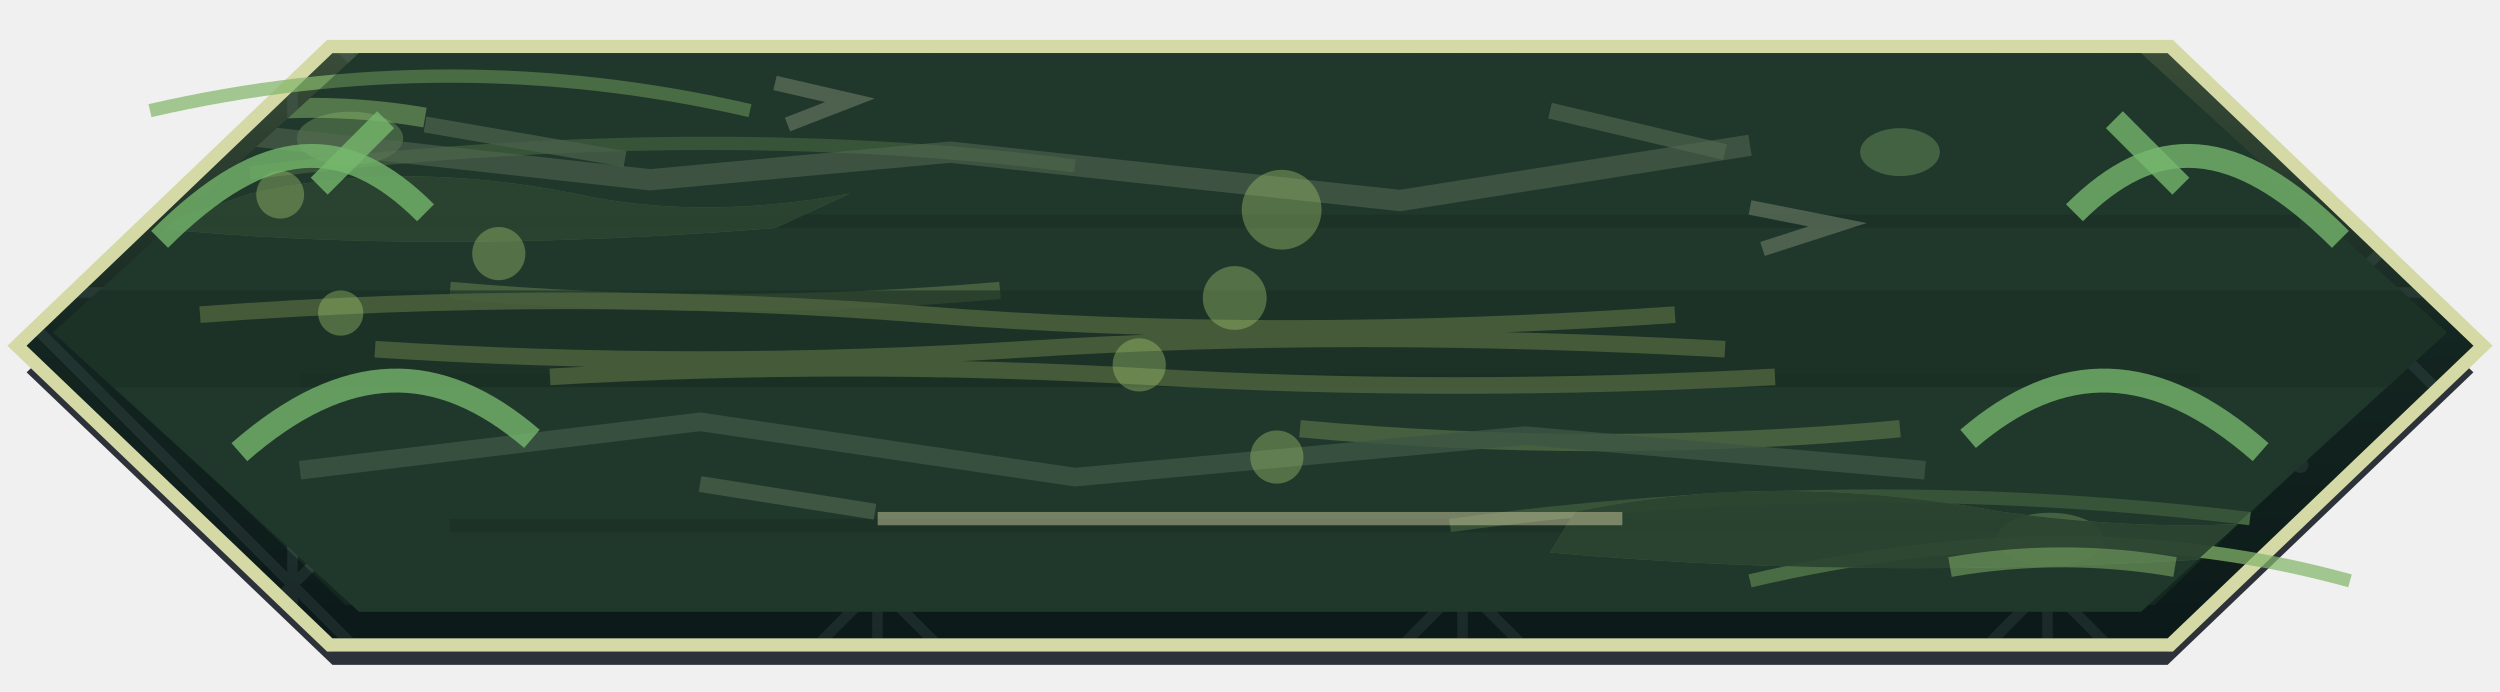
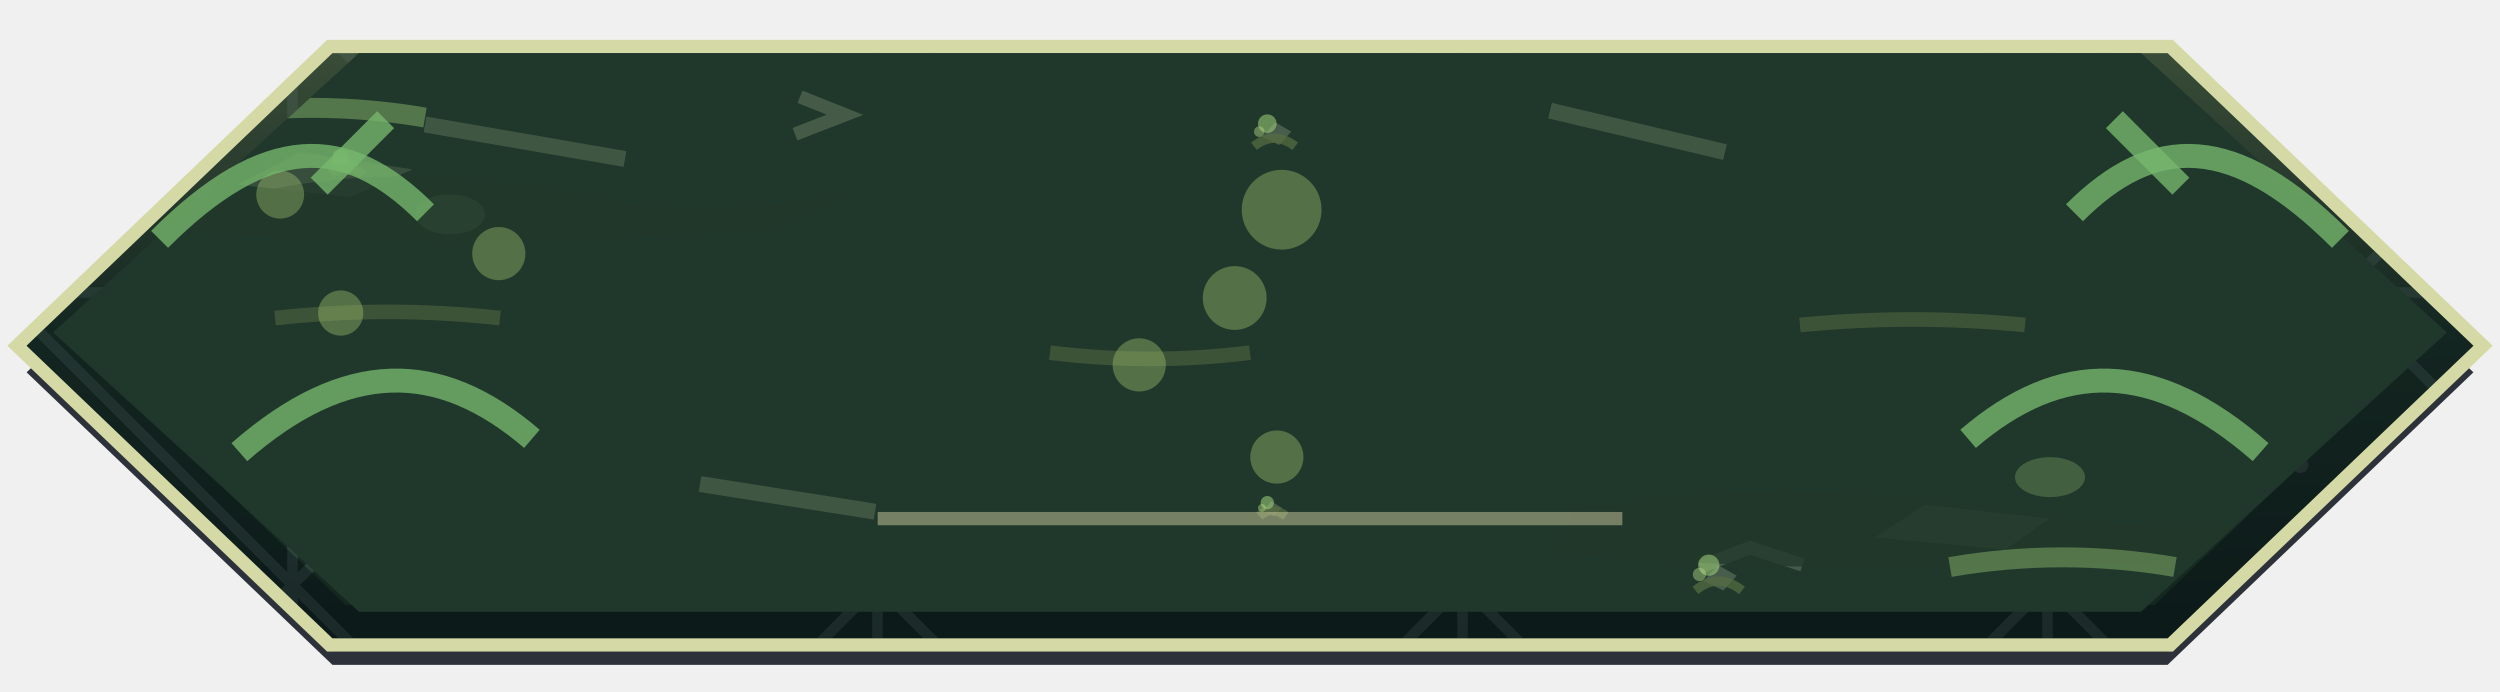
<svg xmlns="http://www.w3.org/2000/svg" width="376" height="104" viewBox="0 0 188 52" role="img" aria-label="M7 secondary-hex-button pressed" data-style="m11-enchanted-forest@0.1.0" data-geometry-shape="wide-hexagon" data-corner-radius="2" data-end-cap-depth="23">
  <defs>
    <linearGradient id="m11-secondary-hex-button-188x52-pressed-plate" x1="0" y1="0" x2="0" y2="1">
      <stop offset="0" stop-color="#5C7650" />
      <stop offset=".48" stop-color="#20382B" />
      <stop offset="1" stop-color="#13251E" />
    </linearGradient>
    <linearGradient id="m11-secondary-hex-button-188x52-pressed-primary" x1="0" y1="0" x2="0" y2="1">
      <stop offset="0" stop-color="#F1E8C8" />
      <stop offset=".45" stop-color="#66D9B2" />
      <stop offset="1" stop-color="#2A856F" />
    </linearGradient>
    <linearGradient id="m11-secondary-hex-button-188x52-pressed-energy" x1="0" y1="0" x2="1" y2="0">
      <stop offset="0" stop-color="#B8E0A5" stop-opacity="0" />
      <stop offset=".5" stop-color="#B8E0A5" stop-opacity=".86" />
      <stop offset="1" stop-color="#B8E0A5" stop-opacity="0" />
    </linearGradient>
    <pattern id="m11-secondary-hex-button-188x52-pressed-grain" width="28" height="28" patternUnits="userSpaceOnUse">
      <circle cx="5" cy="7" r=".6" fill="#FFFFFF" fill-opacity=".12" />
      <circle cx="20" cy="15" r=".45" fill="#061321" fill-opacity=".2" />
    </pattern>
    <pattern id="m11-secondary-hex-button-188x52-pressed-plate-pattern" width="44" height="44" patternUnits="userSpaceOnUse">
      <path d="M0 22H44M22 0V44M0 22L22 0 44 22 22 44Z" fill="none" stroke="#D8FBFF" stroke-opacity=".12" stroke-width=".8" />
    </pattern>
    <mask id="m11-secondary-hex-button-188x52-pressed-mask">
      <path d="M25 4H163L186 26L163 48H25L2 26Z" fill="white" />
    </mask>
  </defs>
  <g opacity="1">
    <g id="m11-secondary-hex-button-188x52-pressed-outer-shadow" data-layer="outer-shadow" transform="translate(0 2)">
      <path d="M25 4H163L186 26L163 48H25L2 26Z" fill="#020812" opacity=".82" />
    </g>
    <g id="m11-secondary-hex-button-188x52-pressed-connected-depth" data-layer="connected-depth" transform="translate(0 1)">
      <path d="M25 4H163L186 26L163 48H25L2 26Z" fill="#071522" opacity=".9" />
    </g>
    <g id="m11-secondary-hex-button-188x52-pressed-outer-frame" data-layer="outer-frame">
      <path d="M25 4H163L186 26L163 48H25L2 26Z" fill="#071421" stroke="#D4D9A6" stroke-width="2" stroke-linejoin="miter" />
    </g>
    <g id="m11-secondary-hex-button-188x52-pressed-inner-plate-fill" data-layer="inner-plate-fill">
      <path d="M25 4H163L186 26L163 48H25L2 26Z" fill="url(#m11-secondary-hex-button-188x52-pressed-plate)" />
    </g>
    <g id="m11-secondary-hex-button-188x52-pressed-surface-grain" data-layer="surface-grain" data-material-source="m8-ice-grain" mask="url(#m11-secondary-hex-button-188x52-pressed-mask)">
      <rect width="188" height="52" fill="url(#m11-secondary-hex-button-188x52-pressed-grain)" />
    </g>
    <g id="m11-secondary-hex-button-188x52-pressed-surface-pattern" data-layer="surface-pattern" data-material-source="m8-crystal-facet-pattern" mask="url(#m11-secondary-hex-button-188x52-pressed-mask)">
      <rect width="188" height="52" fill="url(#m11-secondary-hex-button-188x52-pressed-plate-pattern)" />
    </g>
    <g id="m11-secondary-hex-button-188x52-pressed-side-bevel-shade" data-layer="side-bevel-shade" mask="url(#m11-secondary-hex-button-188x52-pressed-mask)">
      <path d="M25 4H163L186 26L163 48H25L2 26Z" fill="none" stroke="#020812" stroke-opacity=".38" stroke-width="5" />
    </g>
    <g id="m11-secondary-hex-button-188x52-pressed-top-bevel-highlight" data-layer="top-bevel-highlight" mask="url(#m11-secondary-hex-button-188x52-pressed-mask)">
      <path d="M33 10H155" stroke="#FFFFFF" stroke-opacity=".55" stroke-width="3" stroke-linecap="square" />
    </g>
    <g id="m11-secondary-hex-button-188x52-pressed-cold-edge-accent" data-layer="cold-edge-accent" data-material-source="m8-cold-edge-accent" mask="url(#m11-secondary-hex-button-188x52-pressed-mask)">
      <rect x="23" y="8" width="142" height="8" fill="url(#m11-secondary-hex-button-188x52-pressed-energy)" />
    </g>
    <g id="m11-secondary-hex-button-188x52-pressed-ornament-decal" data-layer="ornament-decal" data-material-source="m7-ornament-marks" mask="url(#m11-secondary-hex-button-188x52-pressed-mask)">
      <path d="M31 39h16M141 39h16" stroke="#E6FCFF" stroke-opacity=".5" stroke-width="2" />
    </g>
    <g id="m11-secondary-hex-button-material-stack" data-layer="forest-material-stack" data-material-families="weathered-stone,dark-wood,moss-lichen">
      <path d="M27 4H161L184 25L161 46H27L4 25Z" fill="#20382B" />
-       <path d="M15.04 16.64H172.96M22.56 28.6H165.44M33.84 39.52H154.16" stroke="#182E24" stroke-width="1" stroke-opacity=".82" />
-       <path d="M18.8 13Q52.64 8.84 80.84 12.48M109.04 39.52Q139.12 35.36 169.2 39" fill="none" stroke="#4D6E45" stroke-width="1" stroke-opacity=".9" />
-       <path d="M11.28 8.32Q33.84 3.12 56.4 8.32M131.6 43.68Q156.04 37.96 176.72 43.68" fill="none" stroke="#84B66A" stroke-width="1" stroke-opacity=".72" />
    </g>
-     <g id="m11-secondary-hex-button-material-detail" data-layer="forest-material-detail" data-material-channels="stone-chips,wood-grain,moss-mask">
+     <g id="m11-secondary-hex-button-material-detail" data-layer="forest-material-detail" data-material-channels="stone-chips,wood-grain,moss-mask" data-detail-scale="component">
      <path d="M31.96 9.36l15.04 2.6M116.56 8.32l13.16 3.12M52.64 36.4l13.16 2.08" stroke="#6B8063" stroke-width="1.2" stroke-opacity=".72" />
-       <path d="M33.84 21.84q20.68 1.82 41.36 0M97.76 32.24q22.56 2.08 45.12 0" fill="none" stroke="#789356" stroke-width="1.3" stroke-opacity=".75" />
-       <g fill="#9BCB78" fill-opacity=".5">
-         <ellipse cx="26.32" cy="10.4" rx="4" ry="2" />
-         <ellipse cx="154.16" cy="40.56" rx="4" ry="2" />
-         <ellipse cx="142.88" cy="11.44" rx="3" ry="1.8" />
-       </g>
    </g>
    <g id="m11-secondary-hex-button-material-face-depth" data-layer="forest-material-face-depth" data-material-source="shared-face-geometry">
      <clipPath id="m11-secondary-hex-button-face-clip">
        <path d="M27 4H161L184 25L161 46H27L4 25Z" />
      </clipPath>
      <g clip-path="url(#m11-secondary-hex-button-face-clip)">
        <g data-layer="forest-weathered-stone">
-           <path d="M11.28 9.36l37.6 4.16 22.56 -2.08 33.84 3.64 26.32 -4.16" fill="none" stroke="#7C8D70" stroke-width="1.6" stroke-opacity=".55" />
-           <path d="M22.56 35.36l30.08 -3.64 28.2 4.16 33.84 -3.12 30.08 2.6" fill="none" stroke="#526B56" stroke-width="1.4" stroke-opacity=".8" />
-           <path d="M58.28 6.24l5.64 1.3 -4.7 1.82M131.6 15.6l6.58 1.3 -5.64 1.82" fill="none" stroke="#9BA687" stroke-width="1.1" stroke-opacity=".65" />
+           <path d="M22.56 11.44l8.46 1.3 -4.7 2.08 -8.46 -0.936ZM144.76 37.96l9.4 1.04 -3.384 2.34 -9.776 -0.936Z" fill="#7C8D70" fill-opacity=".45" />
+           <path d="M60.16 7.28l3.384 1.352 -3.76 1.456M127.84 42.64l3.76 -1.456 3.948 1.3" fill="none" stroke="#9BA687" stroke-width="1" stroke-opacity=".55" />
        </g>
        <g data-layer="forest-dark-wood-grain">
-           <path d="M0 21.84H188V29.12H0Z" fill="#17291F" fill-opacity=".62" />
-           <path d="M15.04 23.66q28.2 -2.08 54.52 0t56.4 0M28.2 26.26q24.44 1.56 48.88 0t52.64 0M41.36 28.34q22.56 -1.3 45.12 0t47 0" fill="none" stroke="#72854C" stroke-width="1.25" stroke-opacity=".8" />
+           <path d="M20.68 23.92q8.46 -0.936 16.92 0M78.96 26.52q7.52 0.936 15.04 0M135.36 24.44q8.46 -0.832 16.92 0" fill="none" stroke="#72854C" stroke-width="1.1" stroke-opacity=".62" />
        </g>
-         <g data-layer="forest-moss-growth-mask" fill="#9BCB78" fill-opacity=".62">
-           <path d="M18.8 14.56q11.28 -2.6 24.44 0q9.4 2.08 20.68 -.01l-5.64 2.6q-26.32 2.08 -47 -.02Z" />
-           <path d="M118.44 38.48q15.04 -3.12 31.96 -.01q15.04 2.08 26.32 -.03l-3.76 3.12q-30.08 2.34 -56.4 -.01Z" />
+         <g data-layer="forest-moss-growth-mask" fill="#9BCB78" fill-opacity=".48">
+           <ellipse cx="33.84" cy="16.12" rx="2.632" ry="1.5" />
+           <ellipse cx="154.16" cy="35.88" rx="2.632" ry="1.5" />
        </g>
      </g>
    </g>
    <g id="m11-secondary-hex-button-material-restraint" data-layer="forest-material-restraint" data-restraint="edge-anchored-low-opacity">
      <clipPath id="m11-secondary-hex-button-restraint-clip">
        <path d="M27 4H161L184 25L161 46H27L4 25Z" />
      </clipPath>
      <g clip-path="url(#m11-secondary-hex-button-restraint-clip)">
        <path d="M0 0H188V52H0Z" fill="#20382B" fill-opacity=".42" />
        <g data-layer="forest-moss-edge-anchor" fill="#20382B" fill-opacity=".78">
          <path d="M18.8 14.56q11.28 -2.6 24.44 0q9.4 2.08 20.68 -.01l-5.64 2.6q-26.32 2.08 -47 -.02Z" />
          <path d="M118.44 38.48q15.04 -3.12 31.96 -.01q15.04 2.08 26.32 -.03l-3.76 3.12q-30.08 2.34 -56.4 -.01Z" />
        </g>
        <path d="M15.04 8.84q8.46 -1.456 16.92 0M146.64 42.64q8.46 -1.456 16.92 0" fill="none" stroke="#9BCB78" stroke-width="1.5" stroke-opacity=".42" />
+       </g>
+     </g>
+     <g id="m11-secondary-hex-button-authored-material-clusters" data-layer="forest-authored-material-clusters" data-variation-seed="51731" data-cluster-count="4" data-cluster-scale="component">
+       <clipPath id="m11-secondary-hex-button-cluster-clip">
+         <path d="M27 4H161L184 25L161 46H27L4 25Z" />
+       </clipPath>
+       <g clip-path="url(#m11-secondary-hex-button-cluster-clip)">
+         <g data-layer="forest-authored-cluster" data-material-families="stone,wood,moss" transform="translate(96.2 10.0)">
+           <path d="M-1.3 0.3l1.0 -1.1l1.2 0.7l-0.9 1.0Z" fill="#71806A" fill-opacity=".52" />
+           <path d="M-1.9 1.0q1.5 -1.2 3.1 0" fill="none" stroke="#566D42" stroke-width="0.7" stroke-opacity=".72" />
+           <circle cx="-0.9" cy="-0.7" r="0.7" fill="#9BCB78" fill-opacity=".58" />
+           <circle cx="-1.5" cy="-0.1" r="0.4" fill="#B5D887" fill-opacity=".45" />
+         </g>
+         <g data-layer="forest-authored-cluster" data-material-families="stone,wood,moss" transform="translate(26.3 12.3)">
+           <path d="M-1.0 0.3l0.8 -0.8l0.9 0.6l-0.7 0.8Z" fill="#71806A" fill-opacity=".52" />
+           <path d="M-1.4 0.8q1.1 -0.9 2.4 0" fill="none" stroke="#566D42" stroke-width="0.7" stroke-opacity=".72" />
+           <circle cx="-0.7" cy="-0.5" r="0.6" fill="#9BCB78" fill-opacity=".58" />
+           <circle cx="-1.2" cy="-0.1" r="0.3" fill="#B5D887" fill-opacity=".45" />
+         </g>
+         <g data-layer="forest-authored-cluster" data-material-families="stone,wood,moss" transform="translate(95.9 38.2)">
+           <path d="M-0.9 0.2l0.6 -0.7l0.8 0.5l-0.6 0.6Z" fill="#71806A" fill-opacity=".52" />
+           <path d="M-1.2 0.6q0.9 -0.8 2.0 0" fill="none" stroke="#566D42" stroke-width="0.7" stroke-opacity=".72" />
+           <circle cx="-0.6" cy="-0.4" r="0.5" fill="#9BCB78" fill-opacity=".58" />
+           <circle cx="-1.0" cy="-0.0" r="0.3" fill="#B5D887" fill-opacity=".45" />
+         </g>
+         <g data-layer="forest-authored-cluster" data-material-families="stone,wood,moss" transform="translate(129.6 43.3)">
+           <path d="M-1.5 0.4l1.1 -1.2l1.4 0.8l-1.0 1.1Z" fill="#71806A" fill-opacity=".52" />
+           <path d="M-2.1 1.1q1.7 -1.4 3.5 0" fill="none" stroke="#566D42" stroke-width="0.7" stroke-opacity=".72" />
+           <circle cx="-1.1" cy="-0.8" r="0.8" fill="#9BCB78" fill-opacity=".58" />
+           <circle cx="-1.8" cy="-0.1" r="0.5" fill="#B5D887" fill-opacity=".45" />
+         </g>
      </g>
    </g>
    <g id="m11-secondary-hex-button-moss-variation" data-layer="forest-variation" data-variation-seed="51731" data-variation-baseline="false" fill="#A6CC72" fill-opacity=".38">
      <circle cx="96.38" cy="15.77" r="3.0" />
      <circle cx="92.85" cy="22.41" r="2.4" />
      <circle cx="21.07" cy="14.64" r="1.8" />
      <circle cx="37.51" cy="19.07" r="2.0" />
      <circle cx="85.67" cy="27.44" r="2.0" />
      <circle cx="96.02" cy="34.37" r="2.0" />
      <circle cx="25.62" cy="23.54" r="1.7" />
    </g>
    <g id="m11-secondary-hex-button-leaf-vine-ornament" data-layer="forest-ornament" data-ornament="leaf-vine" data-ornament-count="4" fill="none" stroke="#76B86D" stroke-opacity=".78" stroke-width="1.8">
      <path d="M12 18c8-8 14-8 20-2M176 18c-8-8-14-8-20-2M18 34c8-7 15-7 22-1M170 34c-8-7-15-7-22-1" />
      <path d="M24 14l5-5M164 14l-5-5" />
    </g>
    <g id="m11-secondary-hex-button-parchment-typography" data-layer="forest-typography" data-typography-preset="m11-parchment-sage-action" data-semantic-text="required">
      <path d="M66 39h56" stroke="#EDE3B4" stroke-opacity=".42" />
    </g>
    <g id="m11-enchanted-forest-secondary-hex-button-content" data-layer="content" data-slot="editable-secondary-hex-button-content" data-safe-x="37" data-safe-y="10" data-safe-width="114" data-safe-height="34" />
  </g>
</svg>
